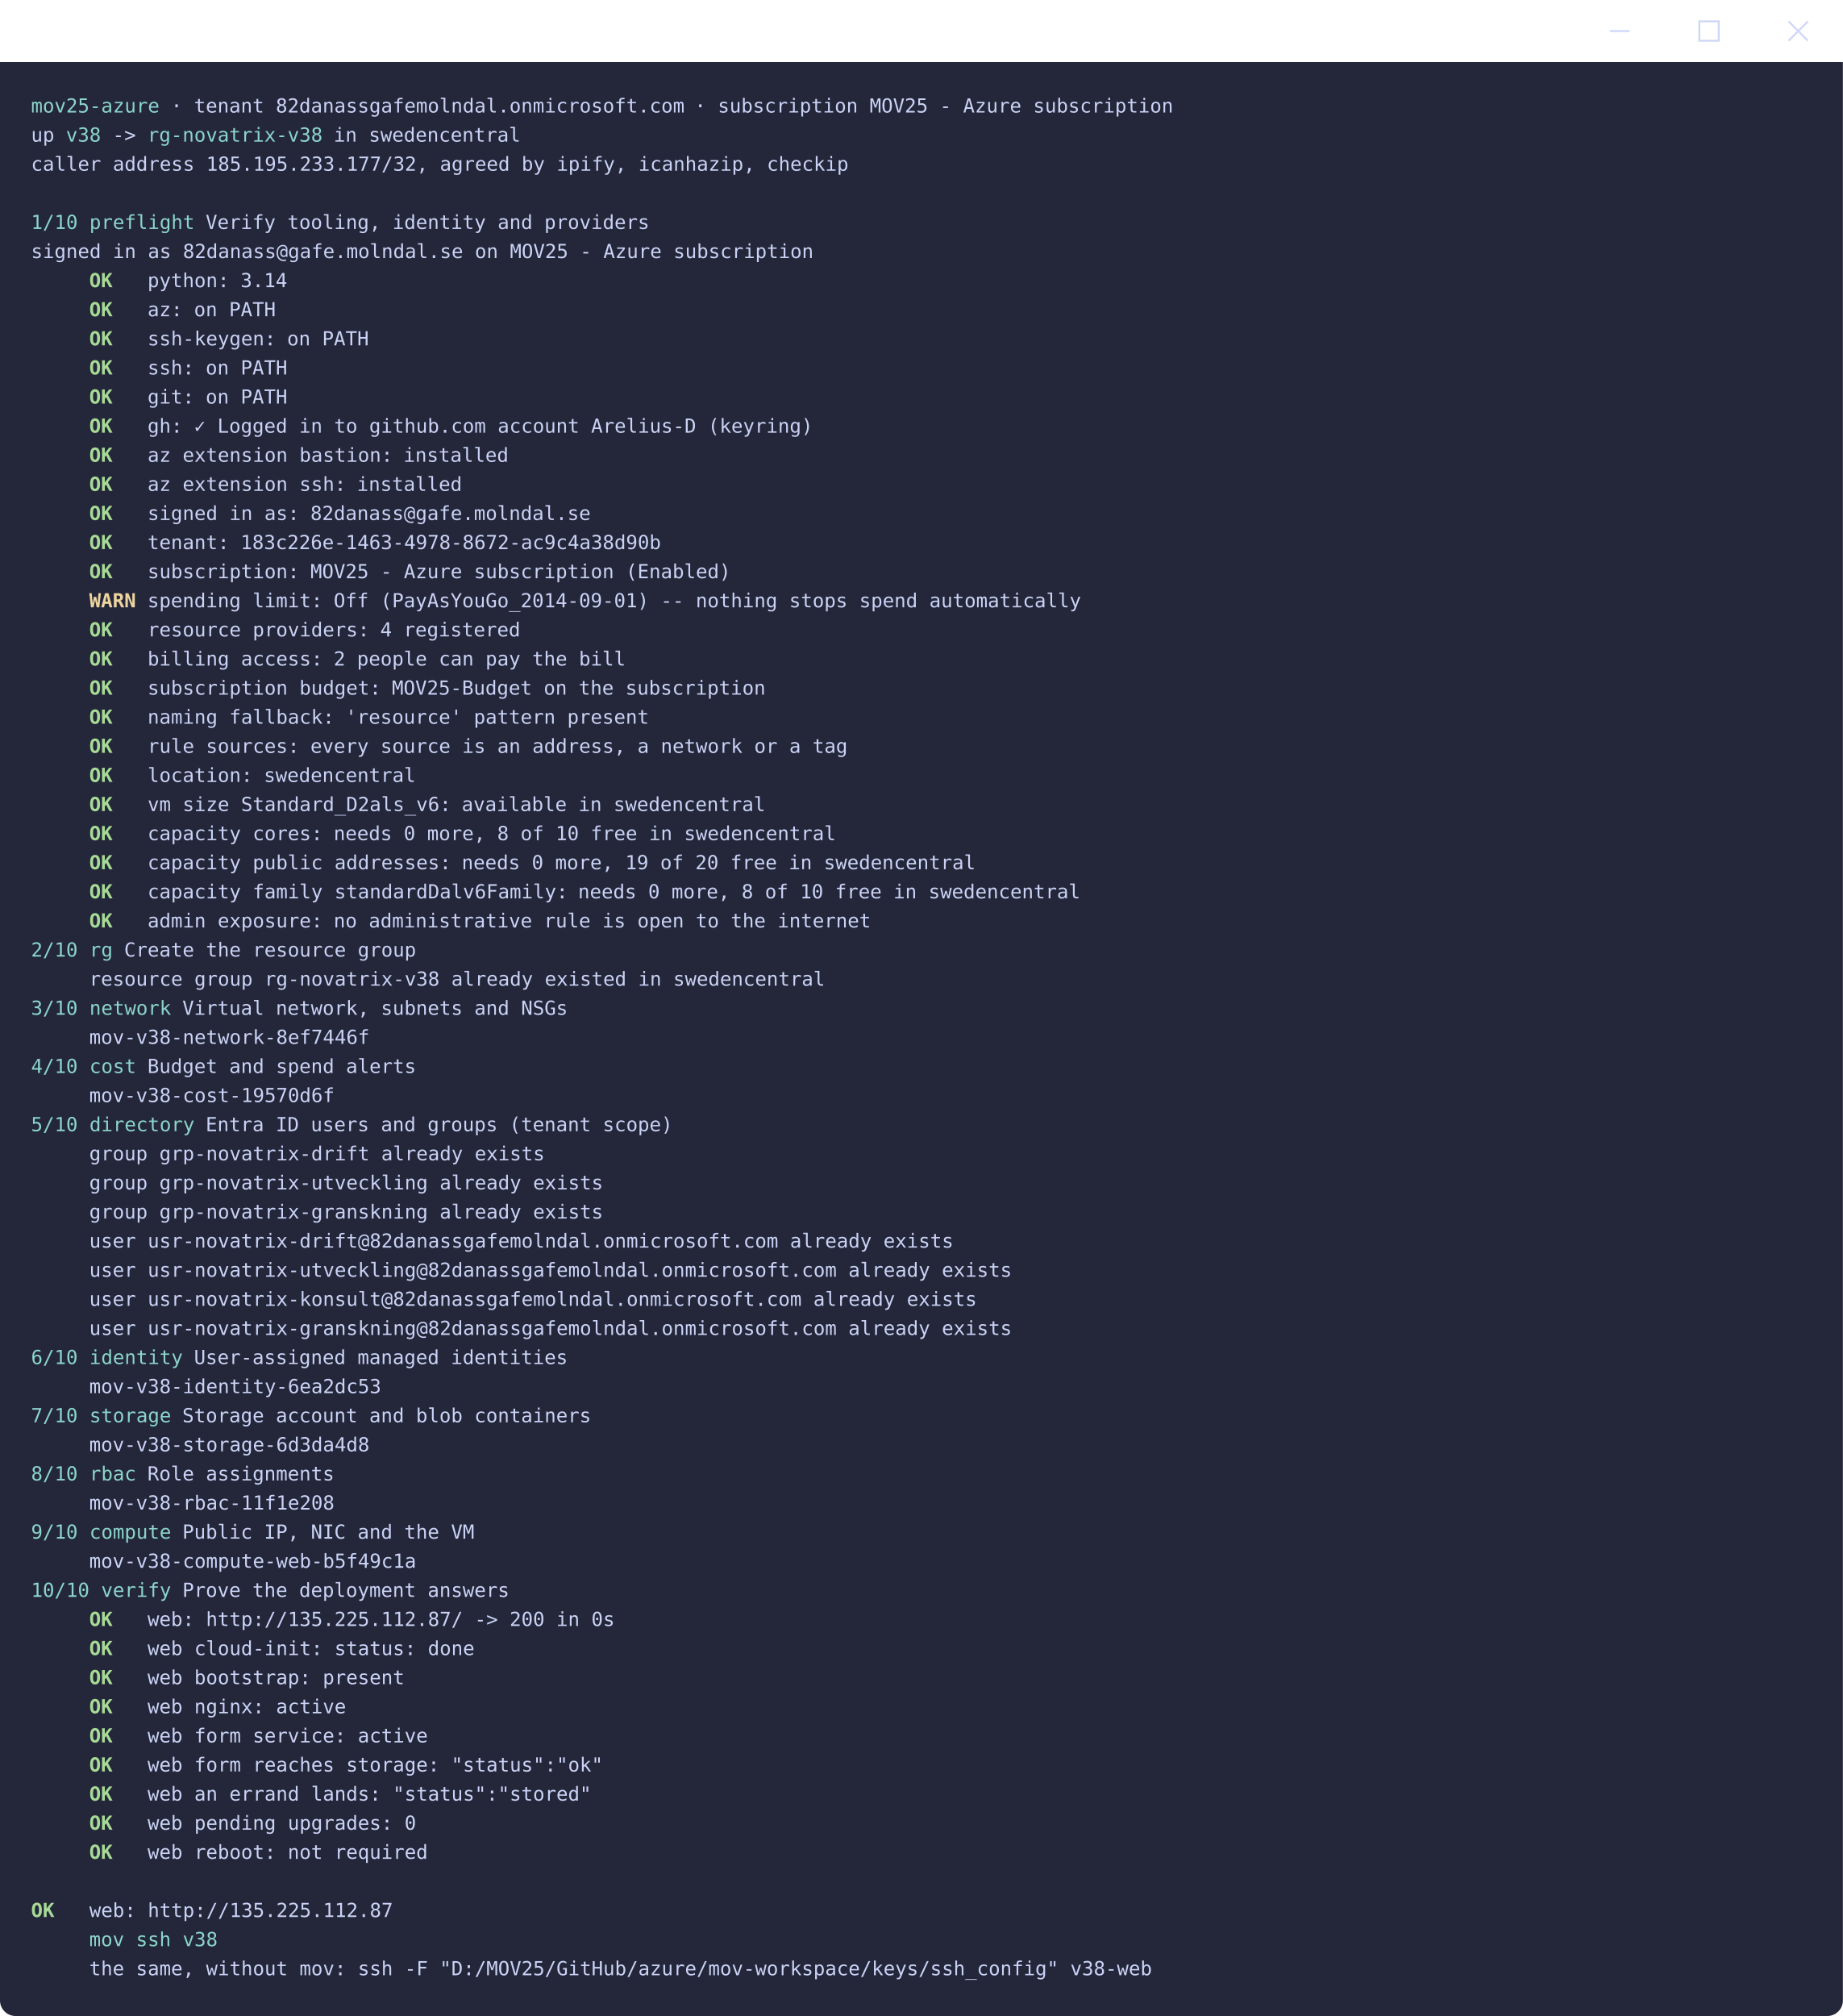
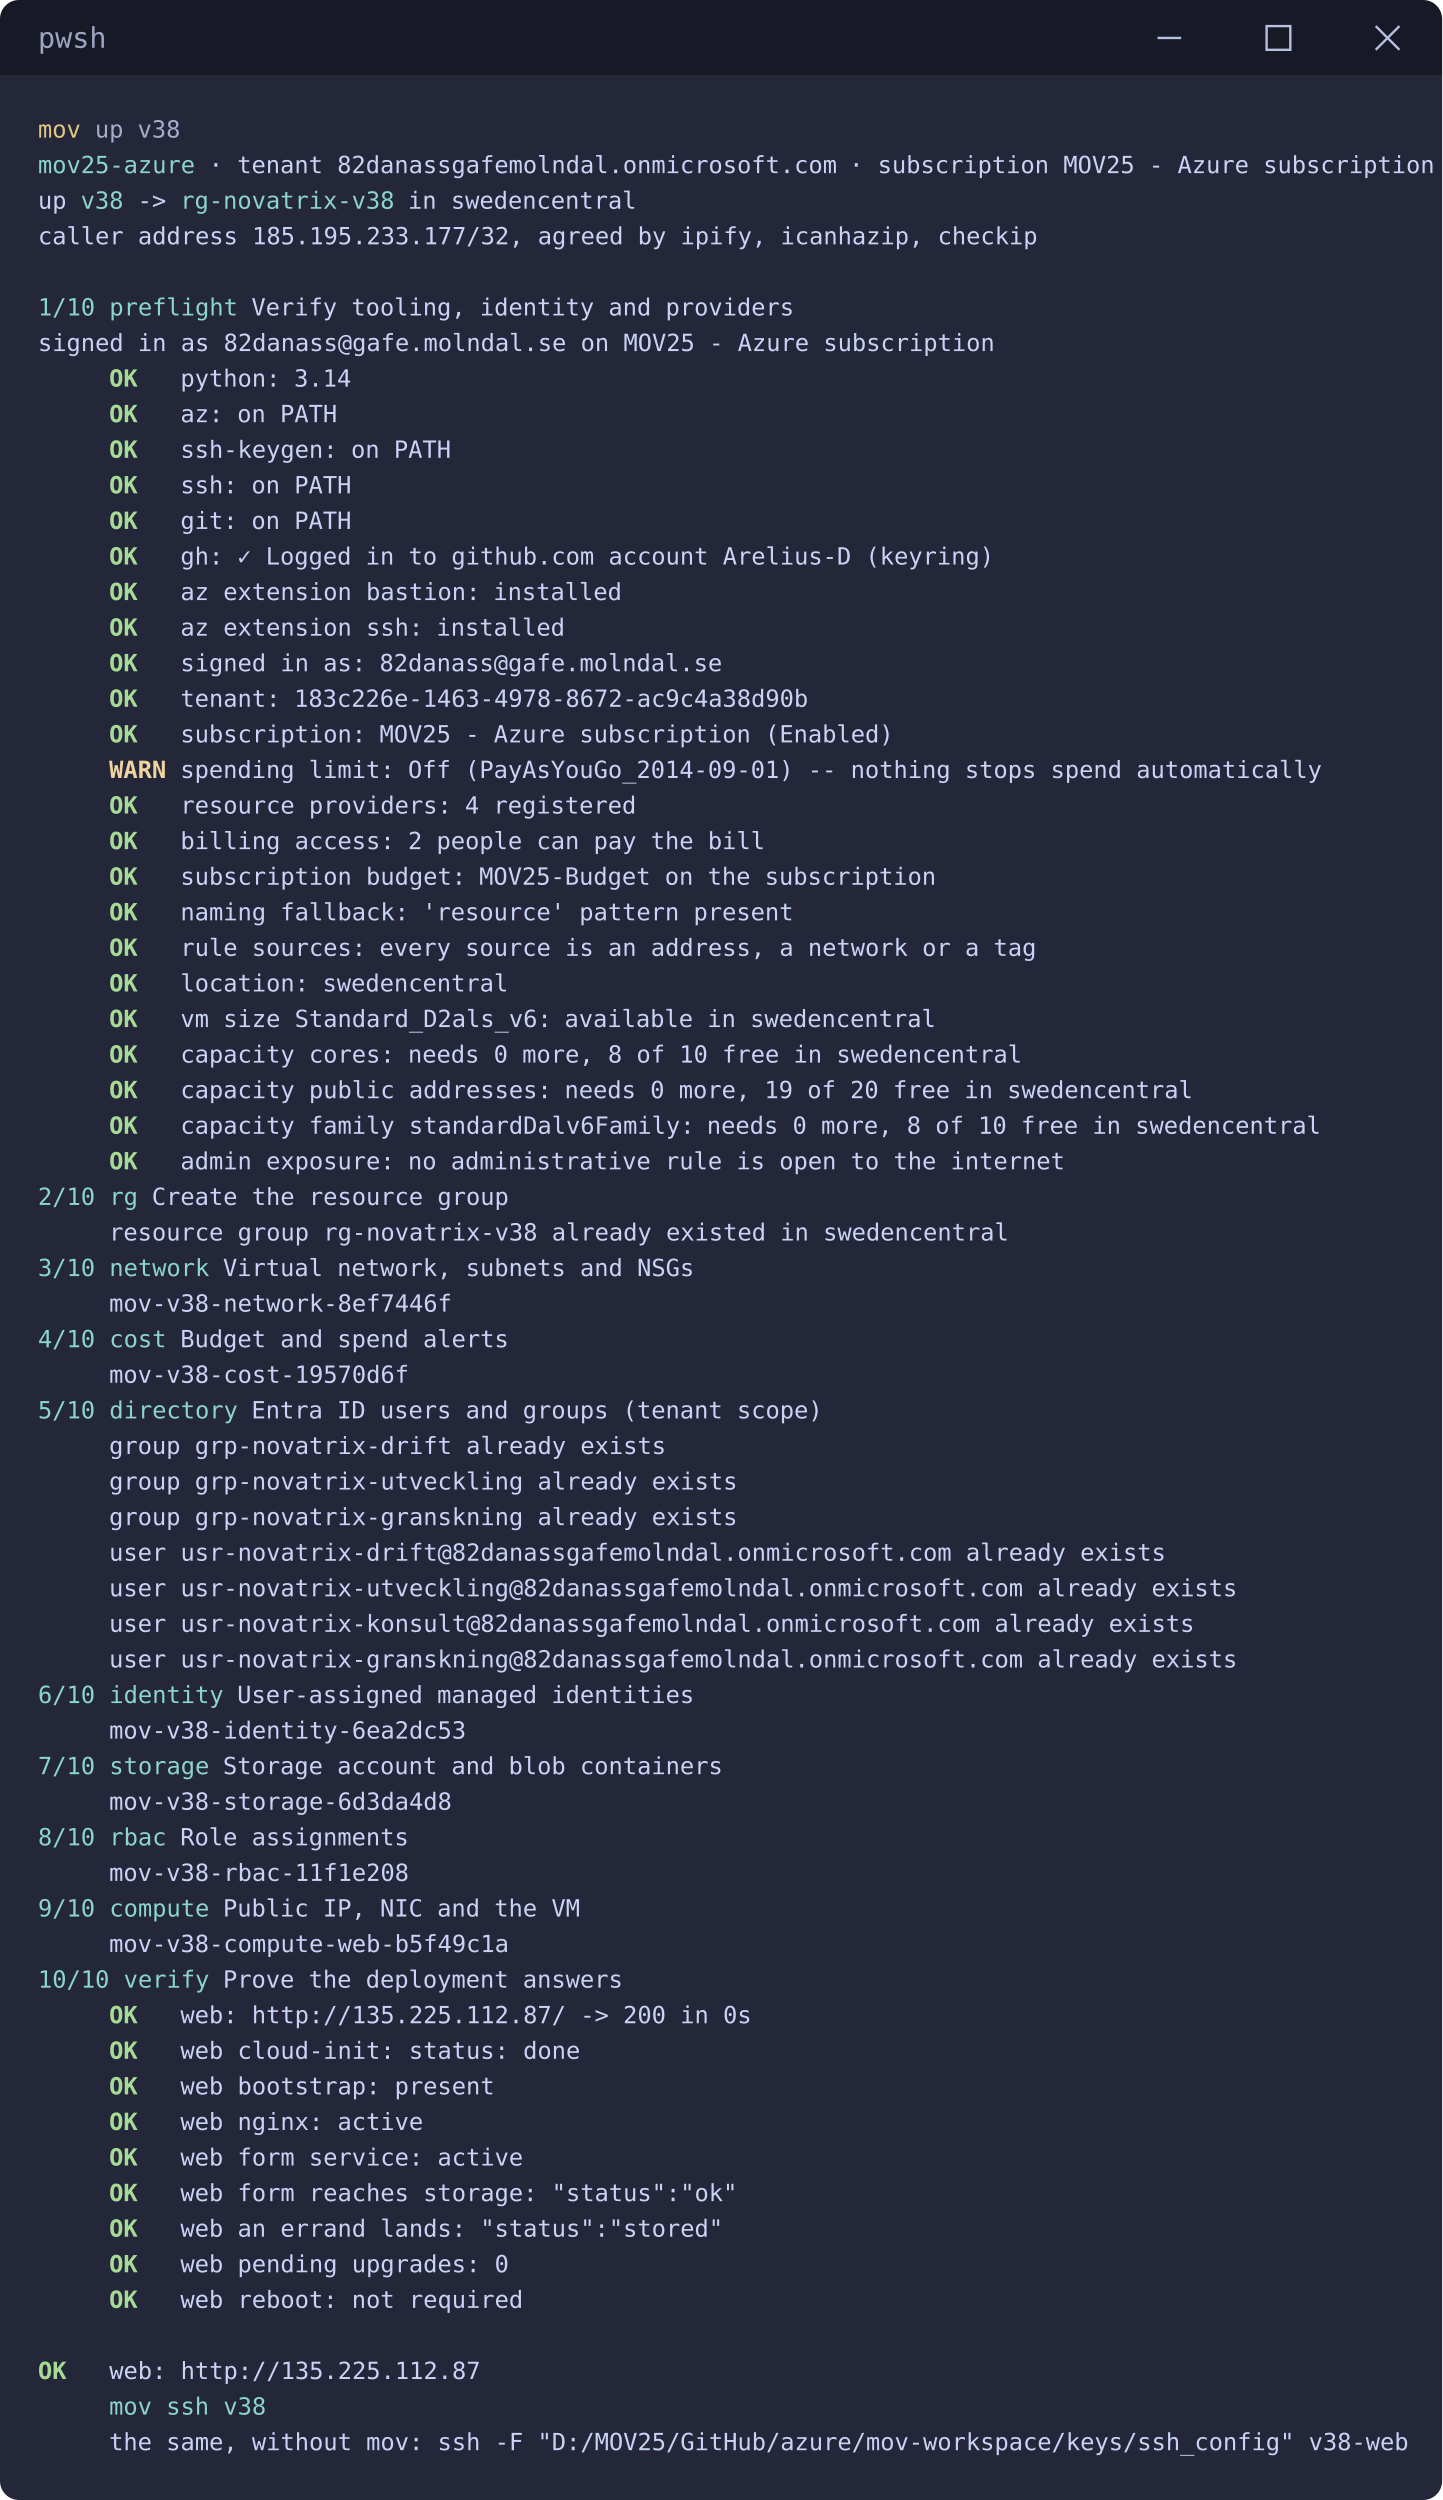
- <svg xmlns="http://www.w3.org/2000/svg" width="950" height="1039" viewBox="0 0 950 1039" font-family="MesloLGS NF, monospace, 'Cascadia Mono', Consolas, 'JetBrains Mono', 'SF Mono', Menlo, monospace" font-size="10" fill="#cad3f5">
+ <svg xmlns="http://www.w3.org/2000/svg" width="608" height="1054" viewBox="0 0 608 1054" font-family="MesloLGS NF, monospace, 'Cascadia Mono', Consolas, 'JetBrains Mono', 'SF Mono', Menlo, monospace" font-size="10" fill="#cad3f5">
  <defs>
    <clipPath id="win">
-       <rect width="950" height="1039" rx="8" ry="8" />
+       <rect width="608" height="1054" rx="8" ry="8" />
    </clipPath>
  </defs>
  <g clip-path="url(#win)">
-     <rect y="32" width="950" height="1007" fill="#24273a" />
+     <rect y="32" width="608" height="1022" fill="#24273a" />
    <text y="58" xml:space="preserve">
+       <tspan x="16" textLength="18" lengthAdjust="spacing" fill="#e1c682">mov</tspan>
+       <tspan x="34" textLength="6" lengthAdjust="spacing"> </tspan>
+       <tspan x="40" textLength="12" lengthAdjust="spacing" fill="#a5adcb">up</tspan>
+       <tspan x="52" textLength="6" lengthAdjust="spacing"> </tspan>
+       <tspan x="58" textLength="18" lengthAdjust="spacing" fill="#a5adcb">v38</tspan>
+     </text>
+     <text y="73" xml:space="preserve">
      <tspan x="16" textLength="66" lengthAdjust="spacing" fill="#8bd5ca">mov25-azure</tspan>
      <tspan x="82" textLength="6" lengthAdjust="spacing"> </tspan>
      <tspan x="88" textLength="6" lengthAdjust="spacing" opacity="0.5">·</tspan>
      <tspan x="94" textLength="264" lengthAdjust="spacing"> tenant 82danassgafemolndal.onmicrosoft.com </tspan>
      <tspan x="358" textLength="6" lengthAdjust="spacing" opacity="0.5">·</tspan>
      <tspan x="364" textLength="240" lengthAdjust="spacing"> subscription MOV25 - Azure subscription</tspan>
    </text>
-     <text y="73" xml:space="preserve">
+     <text y="88" xml:space="preserve">
      <tspan x="16" textLength="18" lengthAdjust="spacing">up </tspan>
      <tspan x="34" textLength="18" lengthAdjust="spacing" fill="#8bd5ca">v38</tspan>
      <tspan x="52" textLength="24" lengthAdjust="spacing"> -&gt; </tspan>
      <tspan x="76" textLength="90" lengthAdjust="spacing" fill="#8bd5ca">rg-novatrix-v38</tspan>
      <tspan x="166" textLength="102" lengthAdjust="spacing"> in swedencentral</tspan>
    </text>
-     <text y="88" xml:space="preserve">
+     <text y="103" xml:space="preserve">
      <tspan x="16" textLength="420" lengthAdjust="spacing">caller address 185.195.233.177/32, agreed by ipify, icanhazip, checkip</tspan>
    </text>
-     <text y="118" xml:space="preserve">
+     <text y="133" xml:space="preserve">
      <tspan x="16" textLength="84" lengthAdjust="spacing" fill="#8bd5ca">1/10 preflight</tspan>
      <tspan x="100" textLength="6" lengthAdjust="spacing"> </tspan>
      <tspan x="106" textLength="228" lengthAdjust="spacing" opacity="0.5">Verify tooling, identity and providers</tspan>
    </text>
-     <text y="133" xml:space="preserve">
+     <text y="148" xml:space="preserve">
      <tspan x="16" textLength="402" lengthAdjust="spacing" opacity="0.5">signed in as 82danass@gafe.molndal.se on MOV25 - Azure subscription</tspan>
    </text>
-     <text y="148" xml:space="preserve">
+     <text y="163" xml:space="preserve">
      <tspan x="16" textLength="30" lengthAdjust="spacing">     </tspan>
      <tspan x="46" textLength="12" lengthAdjust="spacing" fill="#a6da95" font-weight="bold">OK</tspan>
      <tspan x="58" textLength="66" lengthAdjust="spacing">   python: </tspan>
      <tspan x="124" textLength="24" lengthAdjust="spacing" opacity="0.5">3.14</tspan>
    </text>
-     <text y="163" xml:space="preserve">
+     <text y="178" xml:space="preserve">
      <tspan x="16" textLength="30" lengthAdjust="spacing">     </tspan>
      <tspan x="46" textLength="12" lengthAdjust="spacing" fill="#a6da95" font-weight="bold">OK</tspan>
      <tspan x="58" textLength="42" lengthAdjust="spacing">   az: </tspan>
      <tspan x="100" textLength="42" lengthAdjust="spacing" opacity="0.5">on PATH</tspan>
    </text>
-     <text y="178" xml:space="preserve">
+     <text y="193" xml:space="preserve">
      <tspan x="16" textLength="30" lengthAdjust="spacing">     </tspan>
      <tspan x="46" textLength="12" lengthAdjust="spacing" fill="#a6da95" font-weight="bold">OK</tspan>
      <tspan x="58" textLength="90" lengthAdjust="spacing">   ssh-keygen: </tspan>
      <tspan x="148" textLength="42" lengthAdjust="spacing" opacity="0.5">on PATH</tspan>
    </text>
-     <text y="193" xml:space="preserve">
+     <text y="208" xml:space="preserve">
      <tspan x="16" textLength="30" lengthAdjust="spacing">     </tspan>
      <tspan x="46" textLength="12" lengthAdjust="spacing" fill="#a6da95" font-weight="bold">OK</tspan>
      <tspan x="58" textLength="48" lengthAdjust="spacing">   ssh: </tspan>
      <tspan x="106" textLength="42" lengthAdjust="spacing" opacity="0.5">on PATH</tspan>
    </text>
-     <text y="208" xml:space="preserve">
+     <text y="223" xml:space="preserve">
      <tspan x="16" textLength="30" lengthAdjust="spacing">     </tspan>
      <tspan x="46" textLength="12" lengthAdjust="spacing" fill="#a6da95" font-weight="bold">OK</tspan>
      <tspan x="58" textLength="48" lengthAdjust="spacing">   git: </tspan>
      <tspan x="106" textLength="42" lengthAdjust="spacing" opacity="0.5">on PATH</tspan>
    </text>
-     <text y="223" xml:space="preserve">
+     <text y="238" xml:space="preserve">
      <tspan x="16" textLength="30" lengthAdjust="spacing">     </tspan>
      <tspan x="46" textLength="12" lengthAdjust="spacing" fill="#a6da95" font-weight="bold">OK</tspan>
      <tspan x="58" textLength="42" lengthAdjust="spacing">   gh: </tspan>
      <tspan x="100" textLength="318" lengthAdjust="spacing" opacity="0.5">✓ Logged in to github.com account Arelius-D (keyring)</tspan>
    </text>
-     <text y="238" xml:space="preserve">
+     <text y="253" xml:space="preserve">
      <tspan x="16" textLength="30" lengthAdjust="spacing">     </tspan>
      <tspan x="46" textLength="12" lengthAdjust="spacing" fill="#a6da95" font-weight="bold">OK</tspan>
      <tspan x="58" textLength="150" lengthAdjust="spacing">   az extension bastion: </tspan>
      <tspan x="208" textLength="54" lengthAdjust="spacing" opacity="0.5">installed</tspan>
    </text>
-     <text y="253" xml:space="preserve">
+     <text y="268" xml:space="preserve">
      <tspan x="16" textLength="30" lengthAdjust="spacing">     </tspan>
      <tspan x="46" textLength="12" lengthAdjust="spacing" fill="#a6da95" font-weight="bold">OK</tspan>
      <tspan x="58" textLength="126" lengthAdjust="spacing">   az extension ssh: </tspan>
      <tspan x="184" textLength="54" lengthAdjust="spacing" opacity="0.5">installed</tspan>
    </text>
-     <text y="268" xml:space="preserve">
+     <text y="283" xml:space="preserve">
      <tspan x="16" textLength="30" lengthAdjust="spacing">     </tspan>
      <tspan x="46" textLength="12" lengthAdjust="spacing" fill="#a6da95" font-weight="bold">OK</tspan>
      <tspan x="58" textLength="102" lengthAdjust="spacing">   signed in as: </tspan>
      <tspan x="160" textLength="144" lengthAdjust="spacing" opacity="0.5">82danass@gafe.molndal.se</tspan>
    </text>
-     <text y="283" xml:space="preserve">
+     <text y="298" xml:space="preserve">
      <tspan x="16" textLength="30" lengthAdjust="spacing">     </tspan>
      <tspan x="46" textLength="12" lengthAdjust="spacing" fill="#a6da95" font-weight="bold">OK</tspan>
      <tspan x="58" textLength="66" lengthAdjust="spacing">   tenant: </tspan>
      <tspan x="124" textLength="216" lengthAdjust="spacing" opacity="0.5">183c226e-1463-4978-8672-ac9c4a38d90b</tspan>
    </text>
-     <text y="298" xml:space="preserve">
+     <text y="313" xml:space="preserve">
      <tspan x="16" textLength="30" lengthAdjust="spacing">     </tspan>
      <tspan x="46" textLength="12" lengthAdjust="spacing" fill="#a6da95" font-weight="bold">OK</tspan>
      <tspan x="58" textLength="102" lengthAdjust="spacing">   subscription: </tspan>
      <tspan x="160" textLength="216" lengthAdjust="spacing" opacity="0.5">MOV25 - Azure subscription (Enabled)</tspan>
    </text>
-     <text y="313" xml:space="preserve">
+     <text y="328" xml:space="preserve">
      <tspan x="16" textLength="30" lengthAdjust="spacing">     </tspan>
      <tspan x="46" textLength="24" lengthAdjust="spacing" fill="#eed49f" font-weight="bold">WARN</tspan>
      <tspan x="70" textLength="102" lengthAdjust="spacing"> spending limit: </tspan>
      <tspan x="172" textLength="384" lengthAdjust="spacing" opacity="0.5">Off (PayAsYouGo_2014-09-01) -- nothing stops spend automatically</tspan>
    </text>
-     <text y="328" xml:space="preserve">
+     <text y="343" xml:space="preserve">
      <tspan x="16" textLength="30" lengthAdjust="spacing">     </tspan>
      <tspan x="46" textLength="12" lengthAdjust="spacing" fill="#a6da95" font-weight="bold">OK</tspan>
      <tspan x="58" textLength="138" lengthAdjust="spacing">   resource providers: </tspan>
      <tspan x="196" textLength="72" lengthAdjust="spacing" opacity="0.5">4 registered</tspan>
    </text>
-     <text y="343" xml:space="preserve">
+     <text y="358" xml:space="preserve">
      <tspan x="16" textLength="30" lengthAdjust="spacing">     </tspan>
      <tspan x="46" textLength="12" lengthAdjust="spacing" fill="#a6da95" font-weight="bold">OK</tspan>
      <tspan x="58" textLength="114" lengthAdjust="spacing">   billing access: </tspan>
      <tspan x="172" textLength="150" lengthAdjust="spacing" opacity="0.5">2 people can pay the bill</tspan>
    </text>
-     <text y="358" xml:space="preserve">
+     <text y="373" xml:space="preserve">
      <tspan x="16" textLength="30" lengthAdjust="spacing">     </tspan>
      <tspan x="46" textLength="12" lengthAdjust="spacing" fill="#a6da95" font-weight="bold">OK</tspan>
      <tspan x="58" textLength="144" lengthAdjust="spacing">   subscription budget: </tspan>
      <tspan x="202" textLength="192" lengthAdjust="spacing" opacity="0.5">MOV25-Budget on the subscription</tspan>
    </text>
-     <text y="373" xml:space="preserve">
+     <text y="388" xml:space="preserve">
      <tspan x="16" textLength="30" lengthAdjust="spacing">     </tspan>
      <tspan x="46" textLength="12" lengthAdjust="spacing" fill="#a6da95" font-weight="bold">OK</tspan>
      <tspan x="58" textLength="120" lengthAdjust="spacing">   naming fallback: </tspan>
      <tspan x="178" textLength="156" lengthAdjust="spacing" opacity="0.5">'resource' pattern present</tspan>
    </text>
-     <text y="388" xml:space="preserve">
+     <text y="403" xml:space="preserve">
      <tspan x="16" textLength="30" lengthAdjust="spacing">     </tspan>
      <tspan x="46" textLength="12" lengthAdjust="spacing" fill="#a6da95" font-weight="bold">OK</tspan>
      <tspan x="58" textLength="102" lengthAdjust="spacing">   rule sources: </tspan>
      <tspan x="160" textLength="276" lengthAdjust="spacing" opacity="0.5">every source is an address, a network or a tag</tspan>
    </text>
-     <text y="403" xml:space="preserve">
+     <text y="418" xml:space="preserve">
      <tspan x="16" textLength="30" lengthAdjust="spacing">     </tspan>
      <tspan x="46" textLength="12" lengthAdjust="spacing" fill="#a6da95" font-weight="bold">OK</tspan>
      <tspan x="58" textLength="78" lengthAdjust="spacing">   location: </tspan>
      <tspan x="136" textLength="78" lengthAdjust="spacing" opacity="0.5">swedencentral</tspan>
    </text>
-     <text y="418" xml:space="preserve">
+     <text y="433" xml:space="preserve">
      <tspan x="16" textLength="30" lengthAdjust="spacing">     </tspan>
      <tspan x="46" textLength="12" lengthAdjust="spacing" fill="#a6da95" font-weight="bold">OK</tspan>
      <tspan x="58" textLength="180" lengthAdjust="spacing">   vm size Standard_D2als_v6: </tspan>
      <tspan x="238" textLength="156" lengthAdjust="spacing" opacity="0.5">available in swedencentral</tspan>
    </text>
-     <text y="433" xml:space="preserve">
+     <text y="448" xml:space="preserve">
      <tspan x="16" textLength="30" lengthAdjust="spacing">     </tspan>
      <tspan x="46" textLength="12" lengthAdjust="spacing" fill="#a6da95" font-weight="bold">OK</tspan>
      <tspan x="58" textLength="114" lengthAdjust="spacing">   capacity cores: </tspan>
      <tspan x="172" textLength="258" lengthAdjust="spacing" opacity="0.5">needs 0 more, 8 of 10 free in swedencentral</tspan>
    </text>
-     <text y="448" xml:space="preserve">
+     <text y="463" xml:space="preserve">
      <tspan x="16" textLength="30" lengthAdjust="spacing">     </tspan>
      <tspan x="46" textLength="12" lengthAdjust="spacing" fill="#a6da95" font-weight="bold">OK</tspan>
      <tspan x="58" textLength="180" lengthAdjust="spacing">   capacity public addresses: </tspan>
      <tspan x="238" textLength="264" lengthAdjust="spacing" opacity="0.5">needs 0 more, 19 of 20 free in swedencentral</tspan>
    </text>
-     <text y="463" xml:space="preserve">
+     <text y="478" xml:space="preserve">
      <tspan x="16" textLength="30" lengthAdjust="spacing">     </tspan>
      <tspan x="46" textLength="12" lengthAdjust="spacing" fill="#a6da95" font-weight="bold">OK</tspan>
      <tspan x="58" textLength="240" lengthAdjust="spacing">   capacity family standardDalv6Family: </tspan>
      <tspan x="298" textLength="258" lengthAdjust="spacing" opacity="0.5">needs 0 more, 8 of 10 free in swedencentral</tspan>
    </text>
-     <text y="478" xml:space="preserve">
+     <text y="493" xml:space="preserve">
      <tspan x="16" textLength="30" lengthAdjust="spacing">     </tspan>
      <tspan x="46" textLength="12" lengthAdjust="spacing" fill="#a6da95" font-weight="bold">OK</tspan>
      <tspan x="58" textLength="114" lengthAdjust="spacing">   admin exposure: </tspan>
      <tspan x="172" textLength="276" lengthAdjust="spacing" opacity="0.5">no administrative rule is open to the internet</tspan>
    </text>
-     <text y="493" xml:space="preserve">
+     <text y="508" xml:space="preserve">
      <tspan x="16" textLength="42" lengthAdjust="spacing" fill="#8bd5ca">2/10 rg</tspan>
      <tspan x="58" textLength="6" lengthAdjust="spacing"> </tspan>
      <tspan x="64" textLength="150" lengthAdjust="spacing" opacity="0.5">Create the resource group</tspan>
    </text>
-     <text y="508" xml:space="preserve">
+     <text y="523" xml:space="preserve">
      <tspan x="16" textLength="30" lengthAdjust="spacing">     </tspan>
      <tspan x="46" textLength="378" lengthAdjust="spacing" opacity="0.5">resource group rg-novatrix-v38 already existed in swedencentral</tspan>
    </text>
-     <text y="523" xml:space="preserve">
+     <text y="538" xml:space="preserve">
      <tspan x="16" textLength="72" lengthAdjust="spacing" fill="#8bd5ca">3/10 network</tspan>
      <tspan x="88" textLength="6" lengthAdjust="spacing"> </tspan>
      <tspan x="94" textLength="198" lengthAdjust="spacing" opacity="0.5">Virtual network, subnets and NSGs</tspan>
    </text>
-     <text y="538" xml:space="preserve">
+     <text y="553" xml:space="preserve">
      <tspan x="16" textLength="30" lengthAdjust="spacing">     </tspan>
      <tspan x="46" textLength="144" lengthAdjust="spacing" opacity="0.5">mov-v38-network-8ef7446f</tspan>
    </text>
-     <text y="553" xml:space="preserve">
+     <text y="568" xml:space="preserve">
      <tspan x="16" textLength="54" lengthAdjust="spacing" fill="#8bd5ca">4/10 cost</tspan>
      <tspan x="70" textLength="6" lengthAdjust="spacing"> </tspan>
      <tspan x="76" textLength="138" lengthAdjust="spacing" opacity="0.5">Budget and spend alerts</tspan>
    </text>
-     <text y="568" xml:space="preserve">
+     <text y="583" xml:space="preserve">
      <tspan x="16" textLength="30" lengthAdjust="spacing">     </tspan>
      <tspan x="46" textLength="126" lengthAdjust="spacing" opacity="0.5">mov-v38-cost-19570d6f</tspan>
    </text>
-     <text y="583" xml:space="preserve">
+     <text y="598" xml:space="preserve">
      <tspan x="16" textLength="84" lengthAdjust="spacing" fill="#8bd5ca">5/10 directory</tspan>
      <tspan x="100" textLength="6" lengthAdjust="spacing"> </tspan>
      <tspan x="106" textLength="240" lengthAdjust="spacing" opacity="0.5">Entra ID users and groups (tenant scope)</tspan>
    </text>
-     <text y="598" xml:space="preserve">
+     <text y="613" xml:space="preserve">
      <tspan x="16" textLength="30" lengthAdjust="spacing">     </tspan>
      <tspan x="46" textLength="234" lengthAdjust="spacing" opacity="0.5">group grp-novatrix-drift already exists</tspan>
    </text>
-     <text y="613" xml:space="preserve">
+     <text y="628" xml:space="preserve">
      <tspan x="16" textLength="30" lengthAdjust="spacing">     </tspan>
      <tspan x="46" textLength="264" lengthAdjust="spacing" opacity="0.5">group grp-novatrix-utveckling already exists</tspan>
    </text>
-     <text y="628" xml:space="preserve">
+     <text y="643" xml:space="preserve">
      <tspan x="16" textLength="30" lengthAdjust="spacing">     </tspan>
      <tspan x="46" textLength="264" lengthAdjust="spacing" opacity="0.5">group grp-novatrix-granskning already exists</tspan>
    </text>
-     <text y="643" xml:space="preserve">
+     <text y="658" xml:space="preserve">
      <tspan x="16" textLength="30" lengthAdjust="spacing">     </tspan>
      <tspan x="46" textLength="444" lengthAdjust="spacing" opacity="0.5">user usr-novatrix-drift@82danassgafemolndal.onmicrosoft.com already exists</tspan>
    </text>
-     <text y="658" xml:space="preserve">
+     <text y="673" xml:space="preserve">
      <tspan x="16" textLength="30" lengthAdjust="spacing">     </tspan>
      <tspan x="46" textLength="474" lengthAdjust="spacing" opacity="0.5">user usr-novatrix-utveckling@82danassgafemolndal.onmicrosoft.com already exists</tspan>
    </text>
-     <text y="673" xml:space="preserve">
+     <text y="688" xml:space="preserve">
      <tspan x="16" textLength="30" lengthAdjust="spacing">     </tspan>
      <tspan x="46" textLength="456" lengthAdjust="spacing" opacity="0.5">user usr-novatrix-konsult@82danassgafemolndal.onmicrosoft.com already exists</tspan>
    </text>
-     <text y="688" xml:space="preserve">
+     <text y="703" xml:space="preserve">
      <tspan x="16" textLength="30" lengthAdjust="spacing">     </tspan>
      <tspan x="46" textLength="474" lengthAdjust="spacing" opacity="0.5">user usr-novatrix-granskning@82danassgafemolndal.onmicrosoft.com already exists</tspan>
    </text>
-     <text y="703" xml:space="preserve">
+     <text y="718" xml:space="preserve">
      <tspan x="16" textLength="78" lengthAdjust="spacing" fill="#8bd5ca">6/10 identity</tspan>
      <tspan x="94" textLength="6" lengthAdjust="spacing"> </tspan>
      <tspan x="100" textLength="192" lengthAdjust="spacing" opacity="0.5">User-assigned managed identities</tspan>
    </text>
-     <text y="718" xml:space="preserve">
+     <text y="733" xml:space="preserve">
      <tspan x="16" textLength="30" lengthAdjust="spacing">     </tspan>
      <tspan x="46" textLength="150" lengthAdjust="spacing" opacity="0.5">mov-v38-identity-6ea2dc53</tspan>
    </text>
-     <text y="733" xml:space="preserve">
+     <text y="748" xml:space="preserve">
      <tspan x="16" textLength="72" lengthAdjust="spacing" fill="#8bd5ca">7/10 storage</tspan>
      <tspan x="88" textLength="6" lengthAdjust="spacing"> </tspan>
      <tspan x="94" textLength="210" lengthAdjust="spacing" opacity="0.5">Storage account and blob containers</tspan>
    </text>
-     <text y="748" xml:space="preserve">
+     <text y="763" xml:space="preserve">
      <tspan x="16" textLength="30" lengthAdjust="spacing">     </tspan>
      <tspan x="46" textLength="144" lengthAdjust="spacing" opacity="0.5">mov-v38-storage-6d3da4d8</tspan>
    </text>
-     <text y="763" xml:space="preserve">
+     <text y="778" xml:space="preserve">
      <tspan x="16" textLength="54" lengthAdjust="spacing" fill="#8bd5ca">8/10 rbac</tspan>
      <tspan x="70" textLength="6" lengthAdjust="spacing"> </tspan>
      <tspan x="76" textLength="96" lengthAdjust="spacing" opacity="0.5">Role assignments</tspan>
    </text>
-     <text y="778" xml:space="preserve">
+     <text y="793" xml:space="preserve">
      <tspan x="16" textLength="30" lengthAdjust="spacing">     </tspan>
      <tspan x="46" textLength="126" lengthAdjust="spacing" opacity="0.5">mov-v38-rbac-11f1e208</tspan>
    </text>
-     <text y="793" xml:space="preserve">
+     <text y="808" xml:space="preserve">
      <tspan x="16" textLength="72" lengthAdjust="spacing" fill="#8bd5ca">9/10 compute</tspan>
      <tspan x="88" textLength="6" lengthAdjust="spacing"> </tspan>
      <tspan x="94" textLength="150" lengthAdjust="spacing" opacity="0.5">Public IP, NIC and the VM</tspan>
    </text>
-     <text y="808" xml:space="preserve">
+     <text y="823" xml:space="preserve">
      <tspan x="16" textLength="30" lengthAdjust="spacing">     </tspan>
      <tspan x="46" textLength="168" lengthAdjust="spacing" opacity="0.5">mov-v38-compute-web-b5f49c1a</tspan>
    </text>
-     <text y="823" xml:space="preserve">
+     <text y="838" xml:space="preserve">
      <tspan x="16" textLength="72" lengthAdjust="spacing" fill="#8bd5ca">10/10 verify</tspan>
      <tspan x="88" textLength="6" lengthAdjust="spacing"> </tspan>
      <tspan x="94" textLength="168" lengthAdjust="spacing" opacity="0.5">Prove the deployment answers</tspan>
    </text>
-     <text y="838" xml:space="preserve">
+     <text y="853" xml:space="preserve">
      <tspan x="16" textLength="30" lengthAdjust="spacing">     </tspan>
      <tspan x="46" textLength="12" lengthAdjust="spacing" fill="#a6da95" font-weight="bold">OK</tspan>
      <tspan x="58" textLength="258" lengthAdjust="spacing">   web: http://135.225.112.87/ -&gt; 200 in 0s</tspan>
    </text>
-     <text y="853" xml:space="preserve">
+     <text y="868" xml:space="preserve">
      <tspan x="16" textLength="30" lengthAdjust="spacing">     </tspan>
      <tspan x="46" textLength="12" lengthAdjust="spacing" fill="#a6da95" font-weight="bold">OK</tspan>
      <tspan x="58" textLength="186" lengthAdjust="spacing">   web cloud-init: status: done</tspan>
    </text>
-     <text y="868" xml:space="preserve">
+     <text y="883" xml:space="preserve">
      <tspan x="16" textLength="30" lengthAdjust="spacing">     </tspan>
      <tspan x="46" textLength="12" lengthAdjust="spacing" fill="#a6da95" font-weight="bold">OK</tspan>
      <tspan x="58" textLength="150" lengthAdjust="spacing">   web bootstrap: present</tspan>
    </text>
-     <text y="883" xml:space="preserve">
+     <text y="898" xml:space="preserve">
      <tspan x="16" textLength="30" lengthAdjust="spacing">     </tspan>
      <tspan x="46" textLength="12" lengthAdjust="spacing" fill="#a6da95" font-weight="bold">OK</tspan>
      <tspan x="58" textLength="120" lengthAdjust="spacing">   web nginx: active</tspan>
    </text>
-     <text y="898" xml:space="preserve">
+     <text y="913" xml:space="preserve">
      <tspan x="16" textLength="30" lengthAdjust="spacing">     </tspan>
      <tspan x="46" textLength="12" lengthAdjust="spacing" fill="#a6da95" font-weight="bold">OK</tspan>
      <tspan x="58" textLength="162" lengthAdjust="spacing">   web form service: active</tspan>
    </text>
-     <text y="913" xml:space="preserve">
+     <text y="928" xml:space="preserve">
      <tspan x="16" textLength="30" lengthAdjust="spacing">     </tspan>
      <tspan x="46" textLength="12" lengthAdjust="spacing" fill="#a6da95" font-weight="bold">OK</tspan>
      <tspan x="58" textLength="252" lengthAdjust="spacing">   web form reaches storage: "status":"ok"</tspan>
    </text>
-     <text y="928" xml:space="preserve">
+     <text y="943" xml:space="preserve">
      <tspan x="16" textLength="30" lengthAdjust="spacing">     </tspan>
      <tspan x="46" textLength="12" lengthAdjust="spacing" fill="#a6da95" font-weight="bold">OK</tspan>
      <tspan x="58" textLength="246" lengthAdjust="spacing">   web an errand lands: "status":"stored"</tspan>
    </text>
-     <text y="943" xml:space="preserve">
+     <text y="958" xml:space="preserve">
      <tspan x="16" textLength="30" lengthAdjust="spacing">     </tspan>
      <tspan x="46" textLength="12" lengthAdjust="spacing" fill="#a6da95" font-weight="bold">OK</tspan>
      <tspan x="58" textLength="156" lengthAdjust="spacing">   web pending upgrades: 0</tspan>
    </text>
-     <text y="958" xml:space="preserve">
+     <text y="973" xml:space="preserve">
      <tspan x="16" textLength="30" lengthAdjust="spacing">     </tspan>
      <tspan x="46" textLength="12" lengthAdjust="spacing" fill="#a6da95" font-weight="bold">OK</tspan>
      <tspan x="58" textLength="162" lengthAdjust="spacing">   web reboot: not required</tspan>
    </text>
-     <text y="988" xml:space="preserve">
+     <text y="1003" xml:space="preserve">
      <tspan x="16" textLength="12" lengthAdjust="spacing" fill="#a6da95" font-weight="bold">OK</tspan>
      <tspan x="28" textLength="174" lengthAdjust="spacing">   web: http://135.225.112.87</tspan>
    </text>
-     <text y="1003" xml:space="preserve">
+     <text y="1018" xml:space="preserve">
      <tspan x="16" textLength="30" lengthAdjust="spacing">     </tspan>
      <tspan x="46" textLength="66" lengthAdjust="spacing" fill="#8bd5ca">mov ssh v38</tspan>
    </text>
-     <text y="1018" xml:space="preserve">
+     <text y="1033" xml:space="preserve">
      <tspan x="16" textLength="30" lengthAdjust="spacing">     </tspan>
      <tspan x="46" textLength="546" lengthAdjust="spacing" opacity="0.5">the same, without mov: ssh -F "D:/MOV25/GitHub/azure/mov-workspace/keys/ssh_config" v38-web</tspan>
    </text>
-     <line x1="830" y1="16" x2="840" y2="16" stroke="#cad3f5" stroke-width="1" fill="none" opacity="0.9" />
-     <rect x="876" y="11" width="10" height="10" stroke="#cad3f5" stroke-width="1" fill="none" opacity="0.9" />
-     <path d="M922 11 L932 21 M932 11 L922 21" stroke="#cad3f5" stroke-width="1" fill="none" opacity="0.9" />
+     <path d="M0 8 A 8 8 0 0 1 8 0 L 942 0 A 8 8 0 0 1 950 8 L 950 32 L 0 32 Z" fill="#181926" />
+     <text x="16" y="16" fill="#cad3f5" font-size="12" opacity="0.75" text-anchor="start" dominant-baseline="central">pwsh</text>
+     <line x1="488" y1="16" x2="498" y2="16" stroke="#cad3f5" stroke-width="1" fill="none" opacity="0.9" />
+     <rect x="534" y="11" width="10" height="10" stroke="#cad3f5" stroke-width="1" fill="none" opacity="0.9" />
+     <path d="M580 11 L590 21 M590 11 L580 21" stroke="#cad3f5" stroke-width="1" fill="none" opacity="0.9" />
  </g>
</svg>
